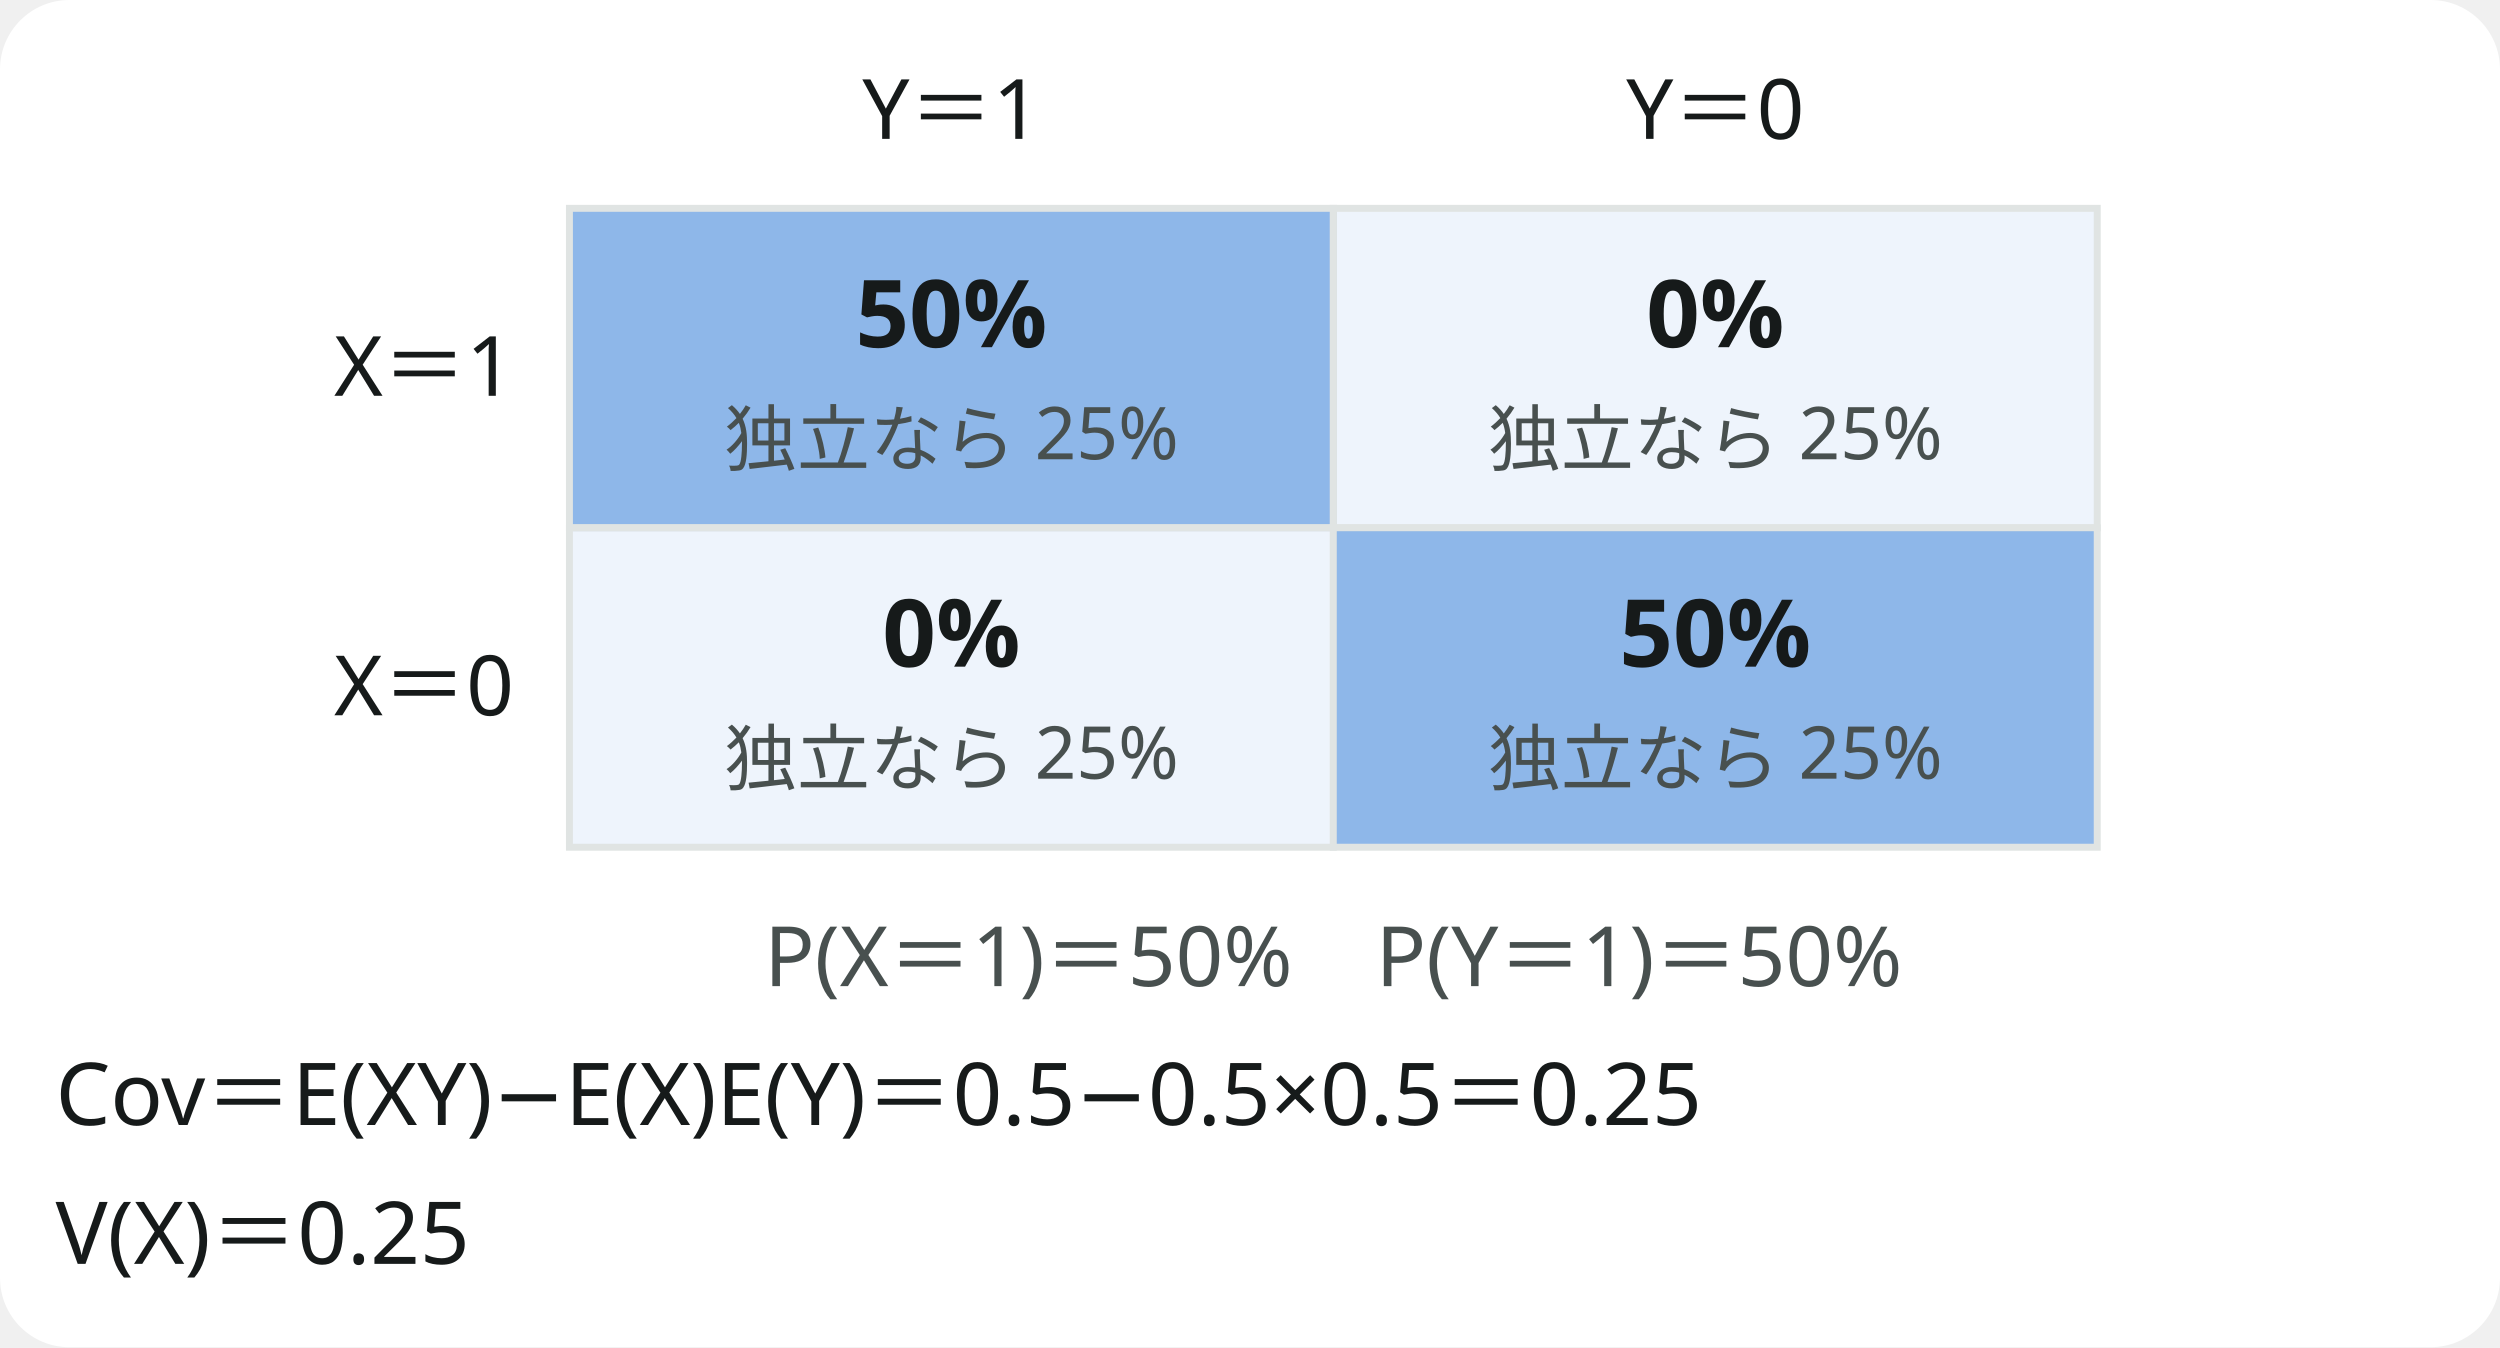
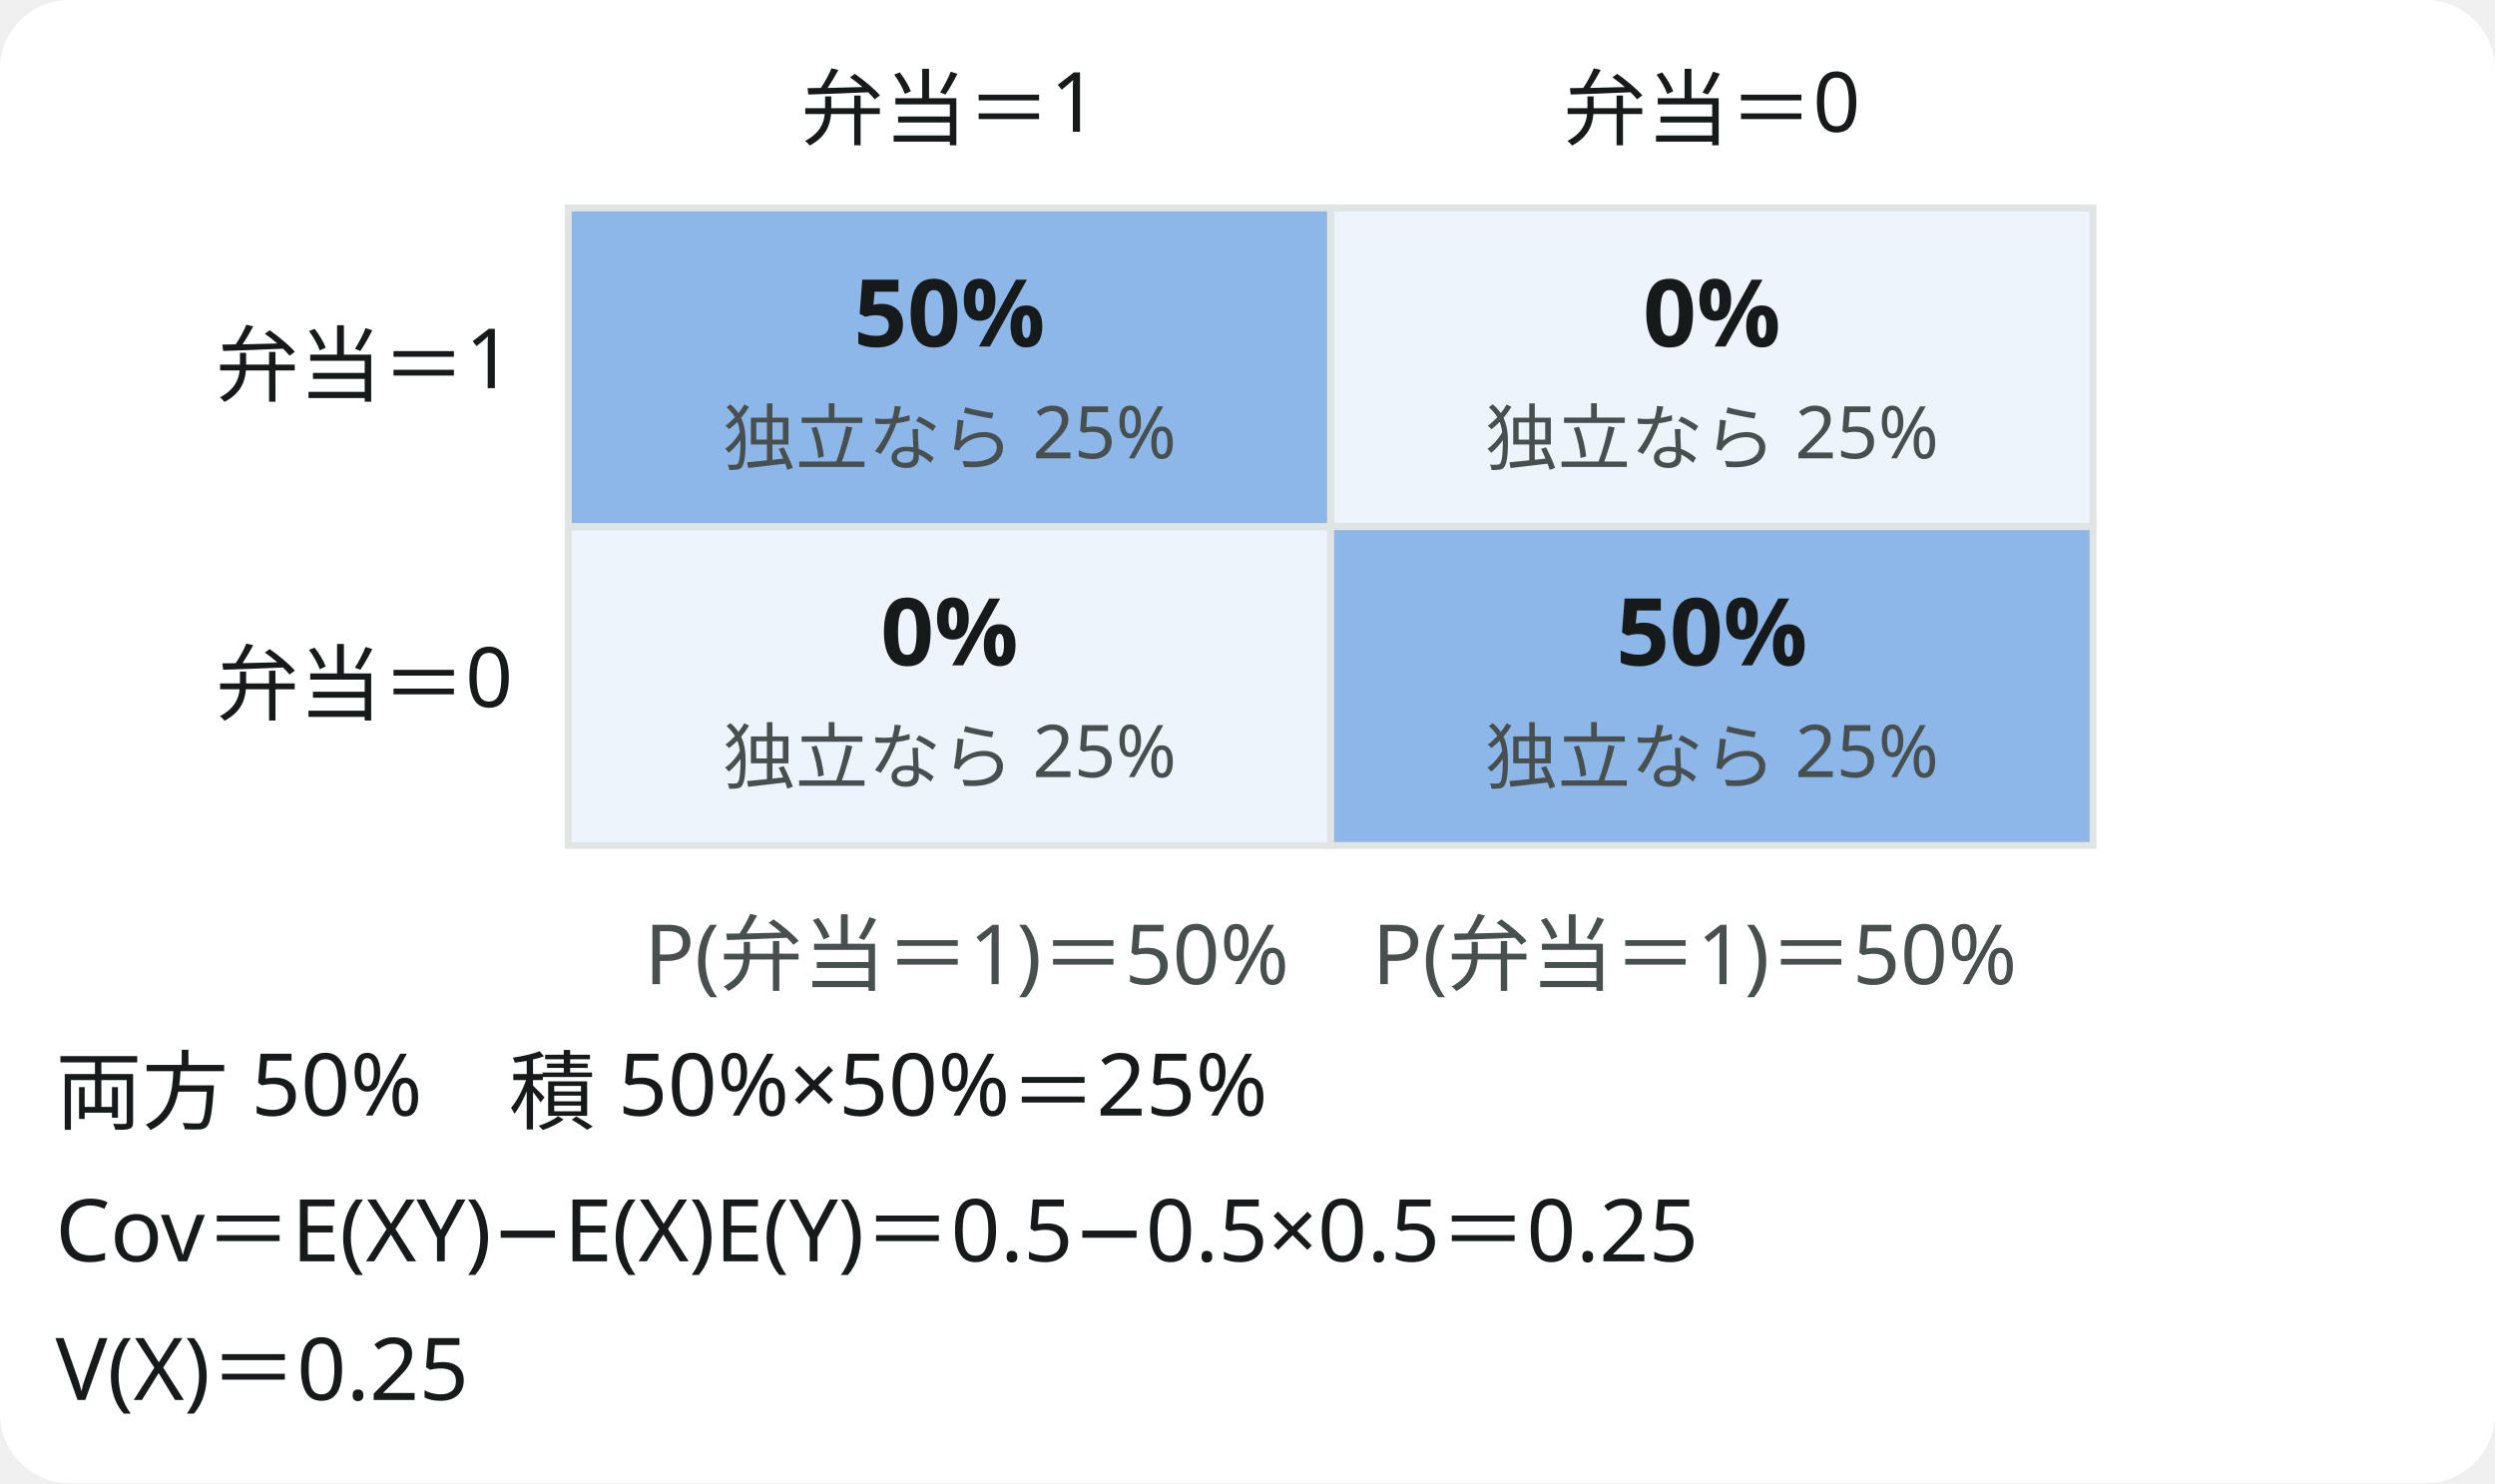
- <svg xmlns="http://www.w3.org/2000/svg" viewBox="0 0 360 194" width="360" height="194" font-family="sans-serif">
-   <rect width="360" height="194" rx="10" fill="#ffffff" />
-   <text x="137" y="20" font-size="12" fill="#161a1a" text-anchor="middle">Y＝1</text>
-   <text x="247" y="20" font-size="12" fill="#161a1a" text-anchor="middle">Y＝0</text>
-   <text x="74" y="57" font-size="12" fill="#161a1a" text-anchor="end">X＝1</text>
-   <text x="74" y="103" font-size="12" fill="#161a1a" text-anchor="end">X＝0</text>
+ <svg xmlns="http://www.w3.org/2000/svg" viewBox="0 0 360 214" width="360" height="214" font-family="sans-serif">
+   <rect width="360" height="214" rx="10" fill="#ffffff" />
+   <text x="137" y="20" font-size="12" fill="#161a1a" text-anchor="middle">弁当＝1</text>
+   <text x="247" y="20" font-size="12" fill="#161a1a" text-anchor="middle">弁当＝0</text>
+   <text x="74" y="57" font-size="12" fill="#161a1a" text-anchor="end">弁当＝1</text>
+   <text x="74" y="103" font-size="12" fill="#161a1a" text-anchor="end">弁当＝0</text>
  <rect x="82" y="30" width="110" height="46" fill="#2a78d6" fill-opacity="0.530" stroke="#e0e4e3" />
  <text x="137" y="50" font-size="13.5" fill="#161a1a" text-anchor="middle" font-weight="bold">50%</text>
  <text x="137" y="67" font-size="10.5" fill="#48504f" text-anchor="middle">独立なら 25%</text>
  <rect x="192" y="30" width="110" height="46" fill="#2a78d6" fill-opacity="0.080" stroke="#e0e4e3" />
  <text x="247" y="50" font-size="13.5" fill="#161a1a" text-anchor="middle" font-weight="bold">0%</text>
  <text x="247" y="67" font-size="10.5" fill="#48504f" text-anchor="middle">独立なら 25%</text>
  <rect x="82" y="76" width="110" height="46" fill="#2a78d6" fill-opacity="0.080" stroke="#e0e4e3" />
  <text x="137" y="96" font-size="13.5" fill="#161a1a" text-anchor="middle" font-weight="bold">0%</text>
  <text x="137" y="113" font-size="10.5" fill="#48504f" text-anchor="middle">独立なら 25%</text>
  <rect x="192" y="76" width="110" height="46" fill="#2a78d6" fill-opacity="0.530" stroke="#e0e4e3" />
  <text x="247" y="96" font-size="13.5" fill="#161a1a" text-anchor="middle" font-weight="bold">50%</text>
  <text x="247" y="113" font-size="10.5" fill="#48504f" text-anchor="middle">独立なら 25%</text>
-   <text x="192" y="142" font-size="12" fill="#48504f" text-anchor="middle">P(X＝1)＝50%　P(Y＝1)＝50%</text>
-   <text x="8" y="162" font-size="12.5" fill="#161a1a" text-anchor="start">Cov＝E(XY)−E(X)E(Y)＝0.5−0.5×0.5＝0.25</text>
-   <text x="8" y="182" font-size="12.5" fill="#161a1a" text-anchor="start">V(X)＝0.25</text>
+   <text x="192" y="142" font-size="12" fill="#48504f" text-anchor="middle">P(弁当＝1)＝50%　P(弁当＝1)＝50%</text>
+   <text x="8" y="162" font-size="12.5" fill="#161a1a" text-anchor="start">両方 50%　積 50%×50%＝25%</text>
+   <text x="8" y="182" font-size="12.5" fill="#161a1a" text-anchor="start">Cov＝E(XY)−E(X)E(Y)＝0.5−0.5×0.5＝0.25</text>
+   <text x="8" y="202" font-size="12.5" fill="#161a1a" text-anchor="start">V(X)＝0.25</text>
</svg>
